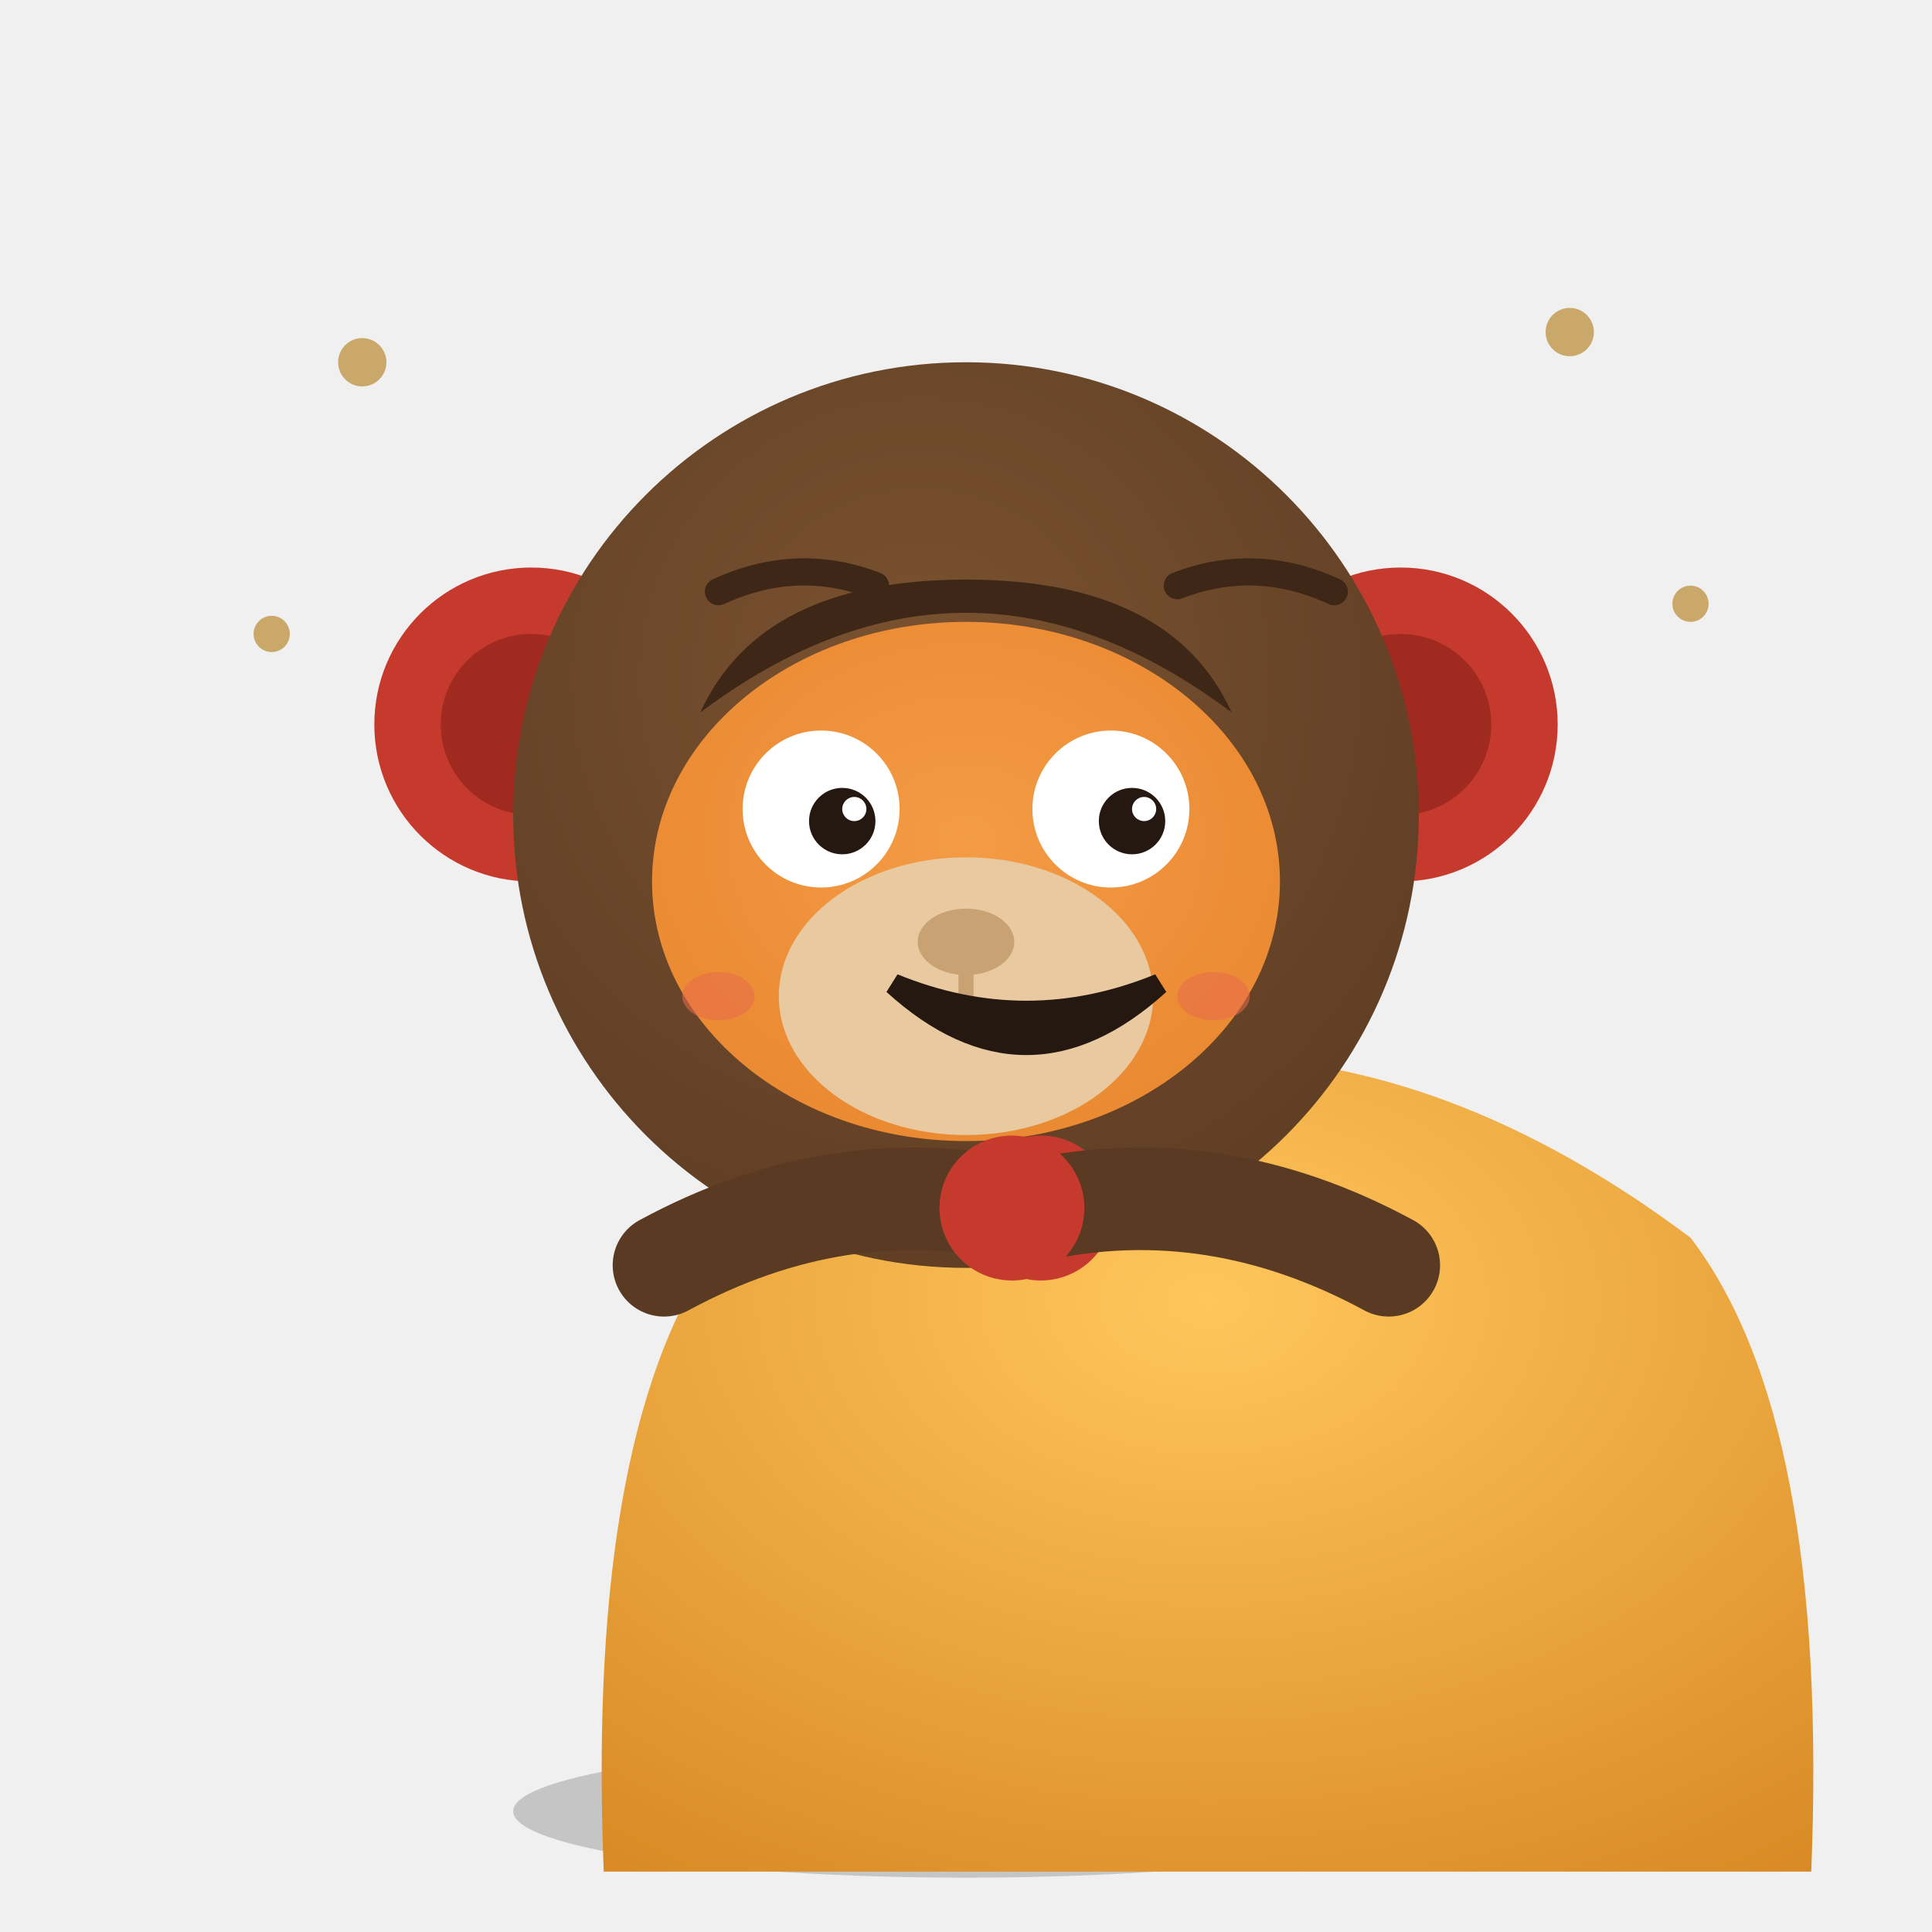
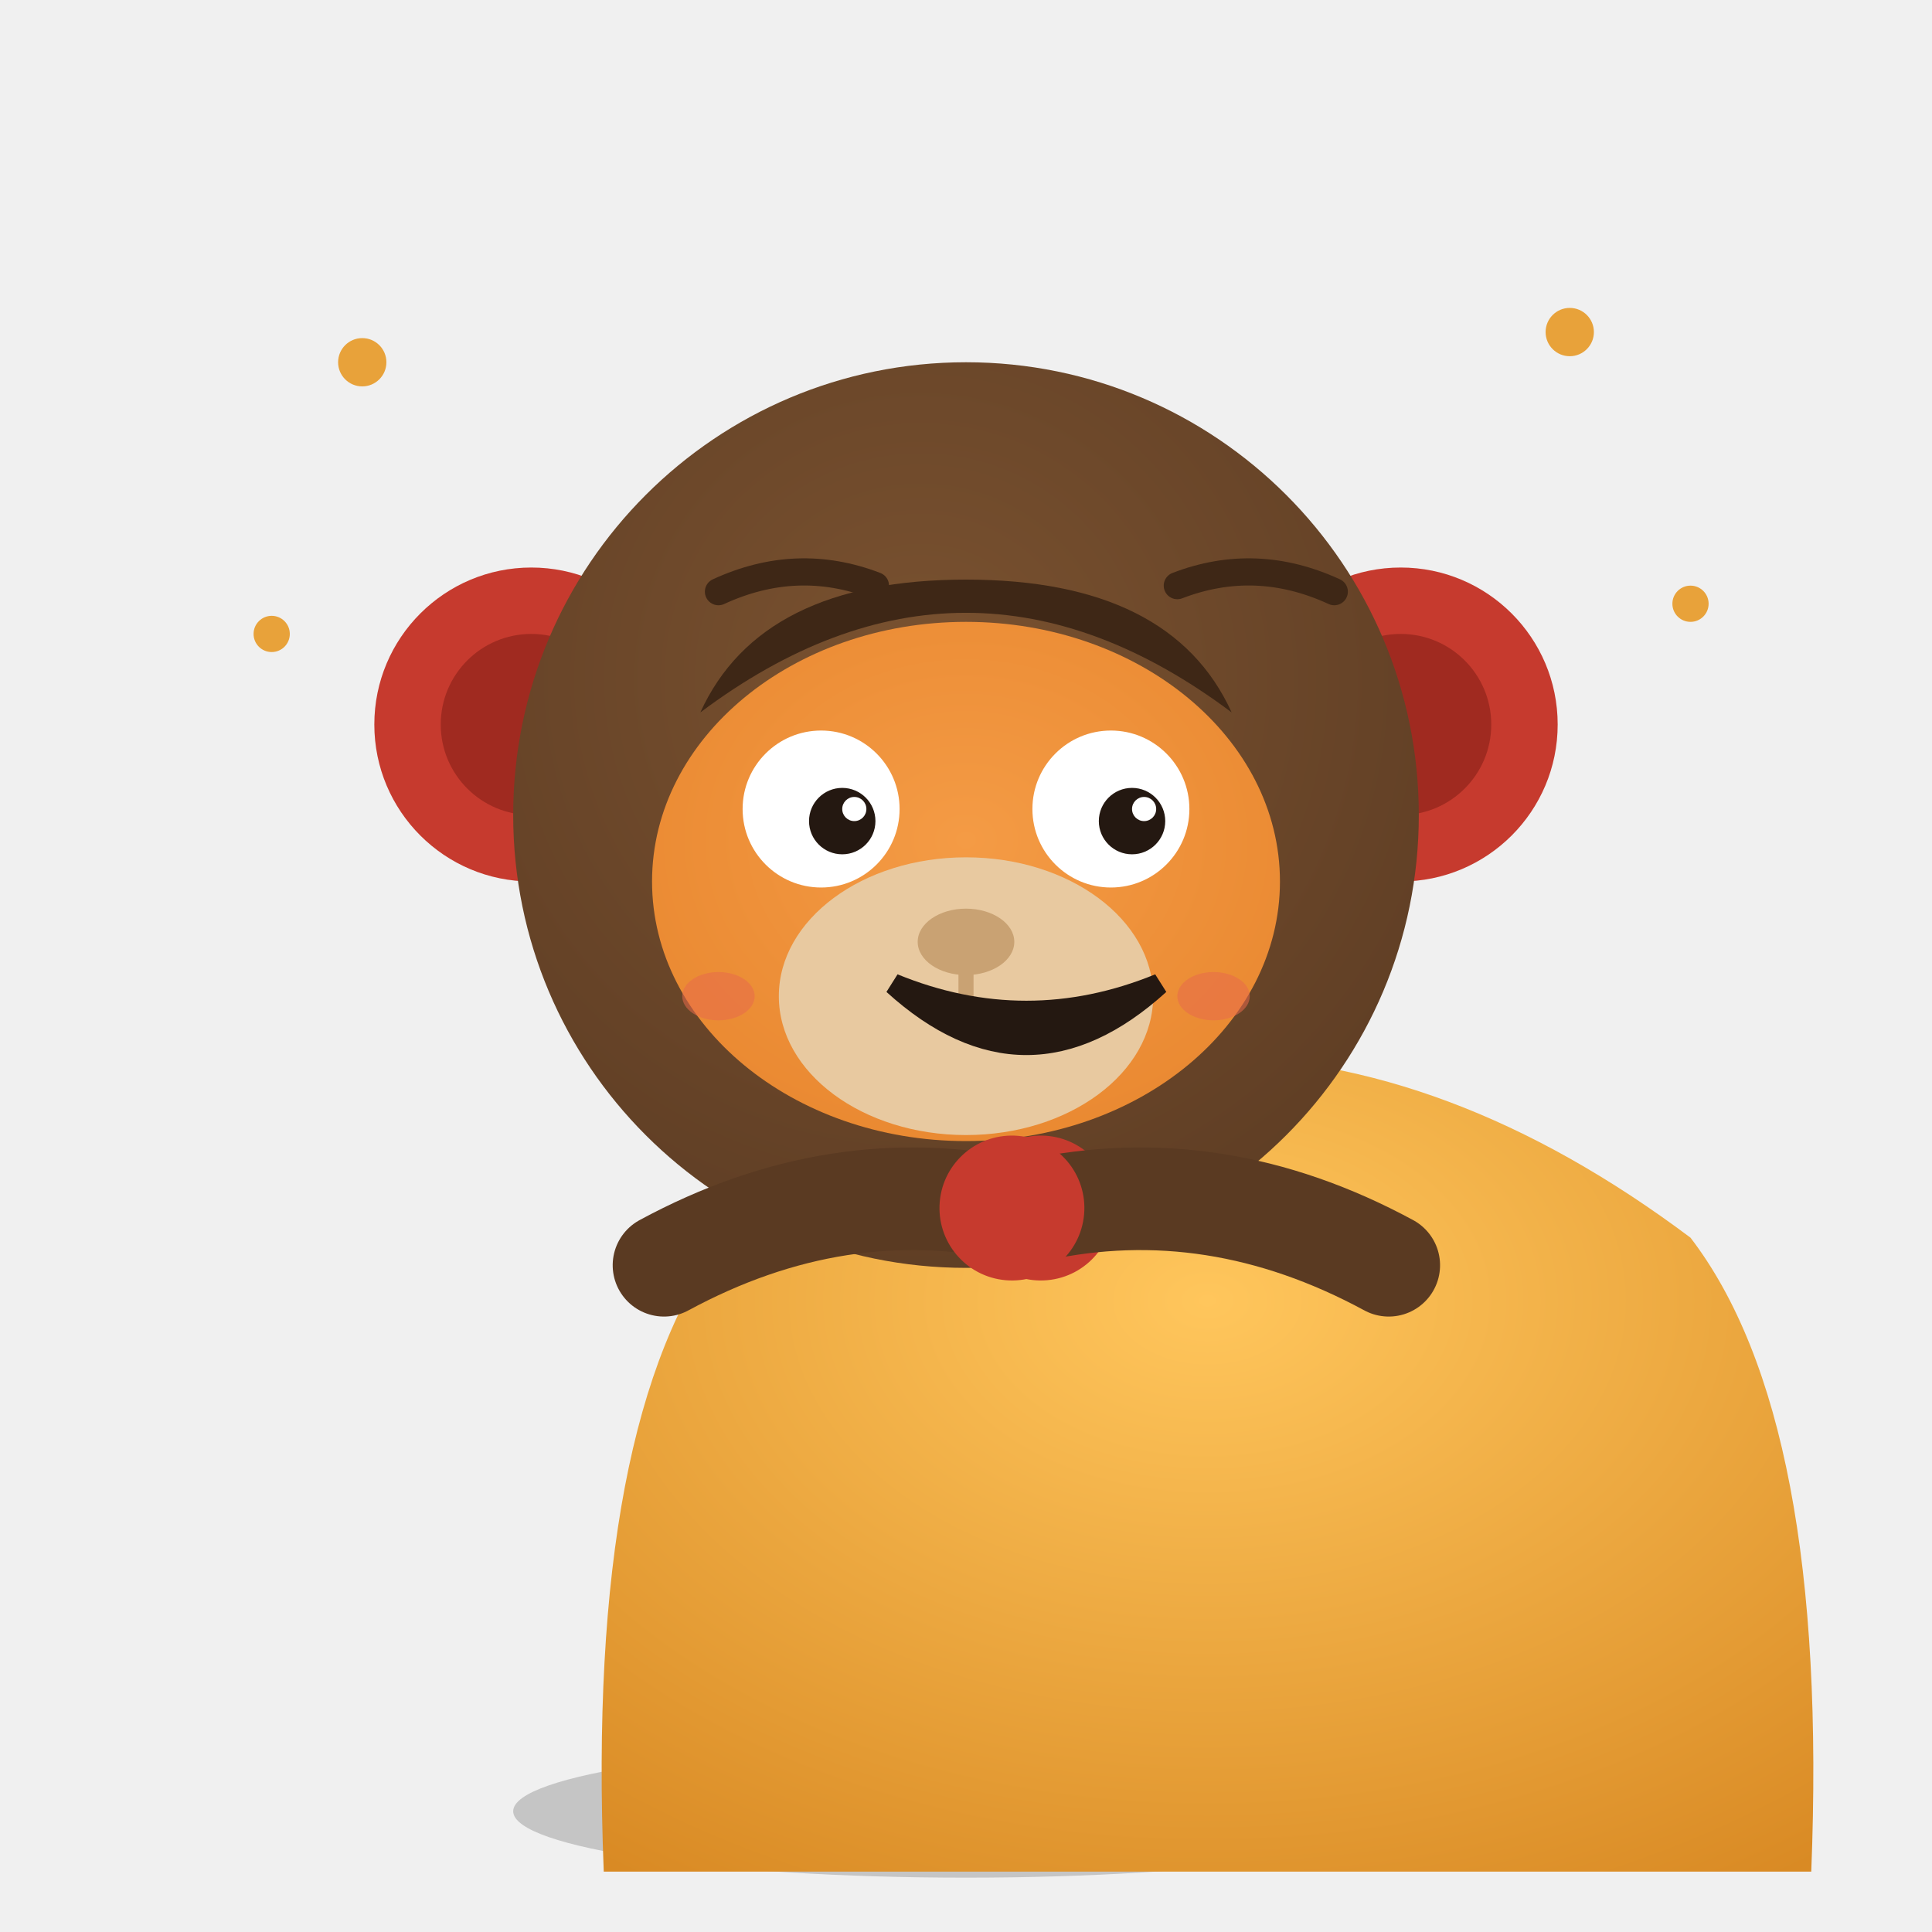
<svg xmlns="http://www.w3.org/2000/svg" viewBox="0 0 640 640" role="img" aria-label="Kanchu the GOWAYY monkey mascot">
  <defs>
    <radialGradient id="furG" cx="45%" cy="35%" r="80%">
      <stop offset="0%" stop-color="#7A5230" />
      <stop offset="100%" stop-color="#5A3A22" />
    </radialGradient>
    <radialGradient id="bodyG" cx="50%" cy="30%" r="85%">
      <stop offset="0%" stop-color="#FFC65C" />
      <stop offset="100%" stop-color="#D98A24" />
    </radialGradient>
    <radialGradient id="maskG" cx="50%" cy="42%" r="70%">
      <stop offset="0%" stop-color="#F49B45" />
      <stop offset="100%" stop-color="#E8862E" />
    </radialGradient>
  </defs>
  <ellipse cx="320" cy="600" rx="150" ry="22" fill="#000" opacity="0.18" />
  <path d="M 200 620 q -6 -150 40 -210 q 80 -60 160 -60 q 80 0 160 60 q 46 60 40 210 Z" fill="url(#bodyG)" />
  <g transform="rotate(0 320 300)">
    <circle cx="176" cy="240" r="52" fill="#C63A2E" />
    <circle cx="176" cy="240" r="30" fill="#A02A20" />
    <circle cx="464" cy="240" r="52" fill="#C63A2E" />
    <circle cx="464" cy="240" r="30" fill="#A02A20" />
    <circle cx="320" cy="270" r="150" fill="url(#furG)" />
    <path d="M 232 236 q 88 -66 176 0 q -20 -44 -88 -44 q -68 0 -88 44 Z" fill="#3E2716" />
    <ellipse cx="320" cy="292" rx="104" ry="86" fill="url(#maskG)" />
    <circle cx="272" cy="268" r="26" fill="#FFFFFF" />
    <circle cx="279" cy="272" r="11" fill="#241811" />
    <circle cx="283" cy="268" r="4" fill="#fff" />
    <circle cx="368" cy="268" r="26" fill="#FFFFFF" />
    <circle cx="375" cy="272" r="11" fill="#241811" />
    <circle cx="379" cy="268" r="4" fill="#fff" />
    <path d="M 238 196 q 26 -12 52 -2" stroke="#3E2716" stroke-width="9" stroke-linecap="round" fill="none" />
    <path d="M 390 194 q 26 -10 52 2" stroke="#3E2716" stroke-width="9" stroke-linecap="round" fill="none" />
    <ellipse cx="320" cy="330" rx="62" ry="46" fill="#E8C9A0" />
    <ellipse cx="320" cy="312" rx="16" ry="11" fill="#C9A273" />
    <path d="M 320 322 v 10" stroke="#C9A273" stroke-width="5" stroke-linecap="round" />
    <path d="M 296 326 Q 340 366 384 326 Q 340 344 296 326 Z" stroke="#241811" stroke-width="7" stroke-linecap="round" fill="#241811" />
    <ellipse cx="238" cy="330" rx="12" ry="8" fill="#E86A4A" opacity="0.55" />
    <ellipse cx="402" cy="330" rx="12" ry="8" fill="#E86A4A" opacity="0.55" />
  </g>
  <g transform="rotate(-95 210 420)">
    <path d="M 210 430 q 26 60 8 118" stroke="#5A3A22" stroke-width="34" stroke-linecap="round" fill="none" />
    <circle cx="218" cy="556" r="24" fill="#C63A2E" />
    <circle cx="232" cy="548" r="8" fill="#C63A2E" />
    <circle cx="208" cy="548" r="8" fill="#C63A2E" />
  </g>
  <g transform="rotate(95 470 420)">
    <path d="M 470 430 q -26 60 -8 118" stroke="#5A3A22" stroke-width="34" stroke-linecap="round" fill="none" />
    <circle cx="462" cy="556" r="24" fill="#C63A2E" />
    <circle cx="448" cy="548" r="8" fill="#C63A2E" />
    <circle cx="472" cy="548" r="8" fill="#C63A2E" />
  </g>
-   <g fill="#C9A86A">
+   <g fill="#E8A23A">
    <circle cx="120" cy="120" r="8" />
    <circle cx="520" cy="110" r="8" />
    <circle cx="560" cy="200" r="6" />
    <circle cx="90" cy="210" r="6" />
  </g>
</svg>
